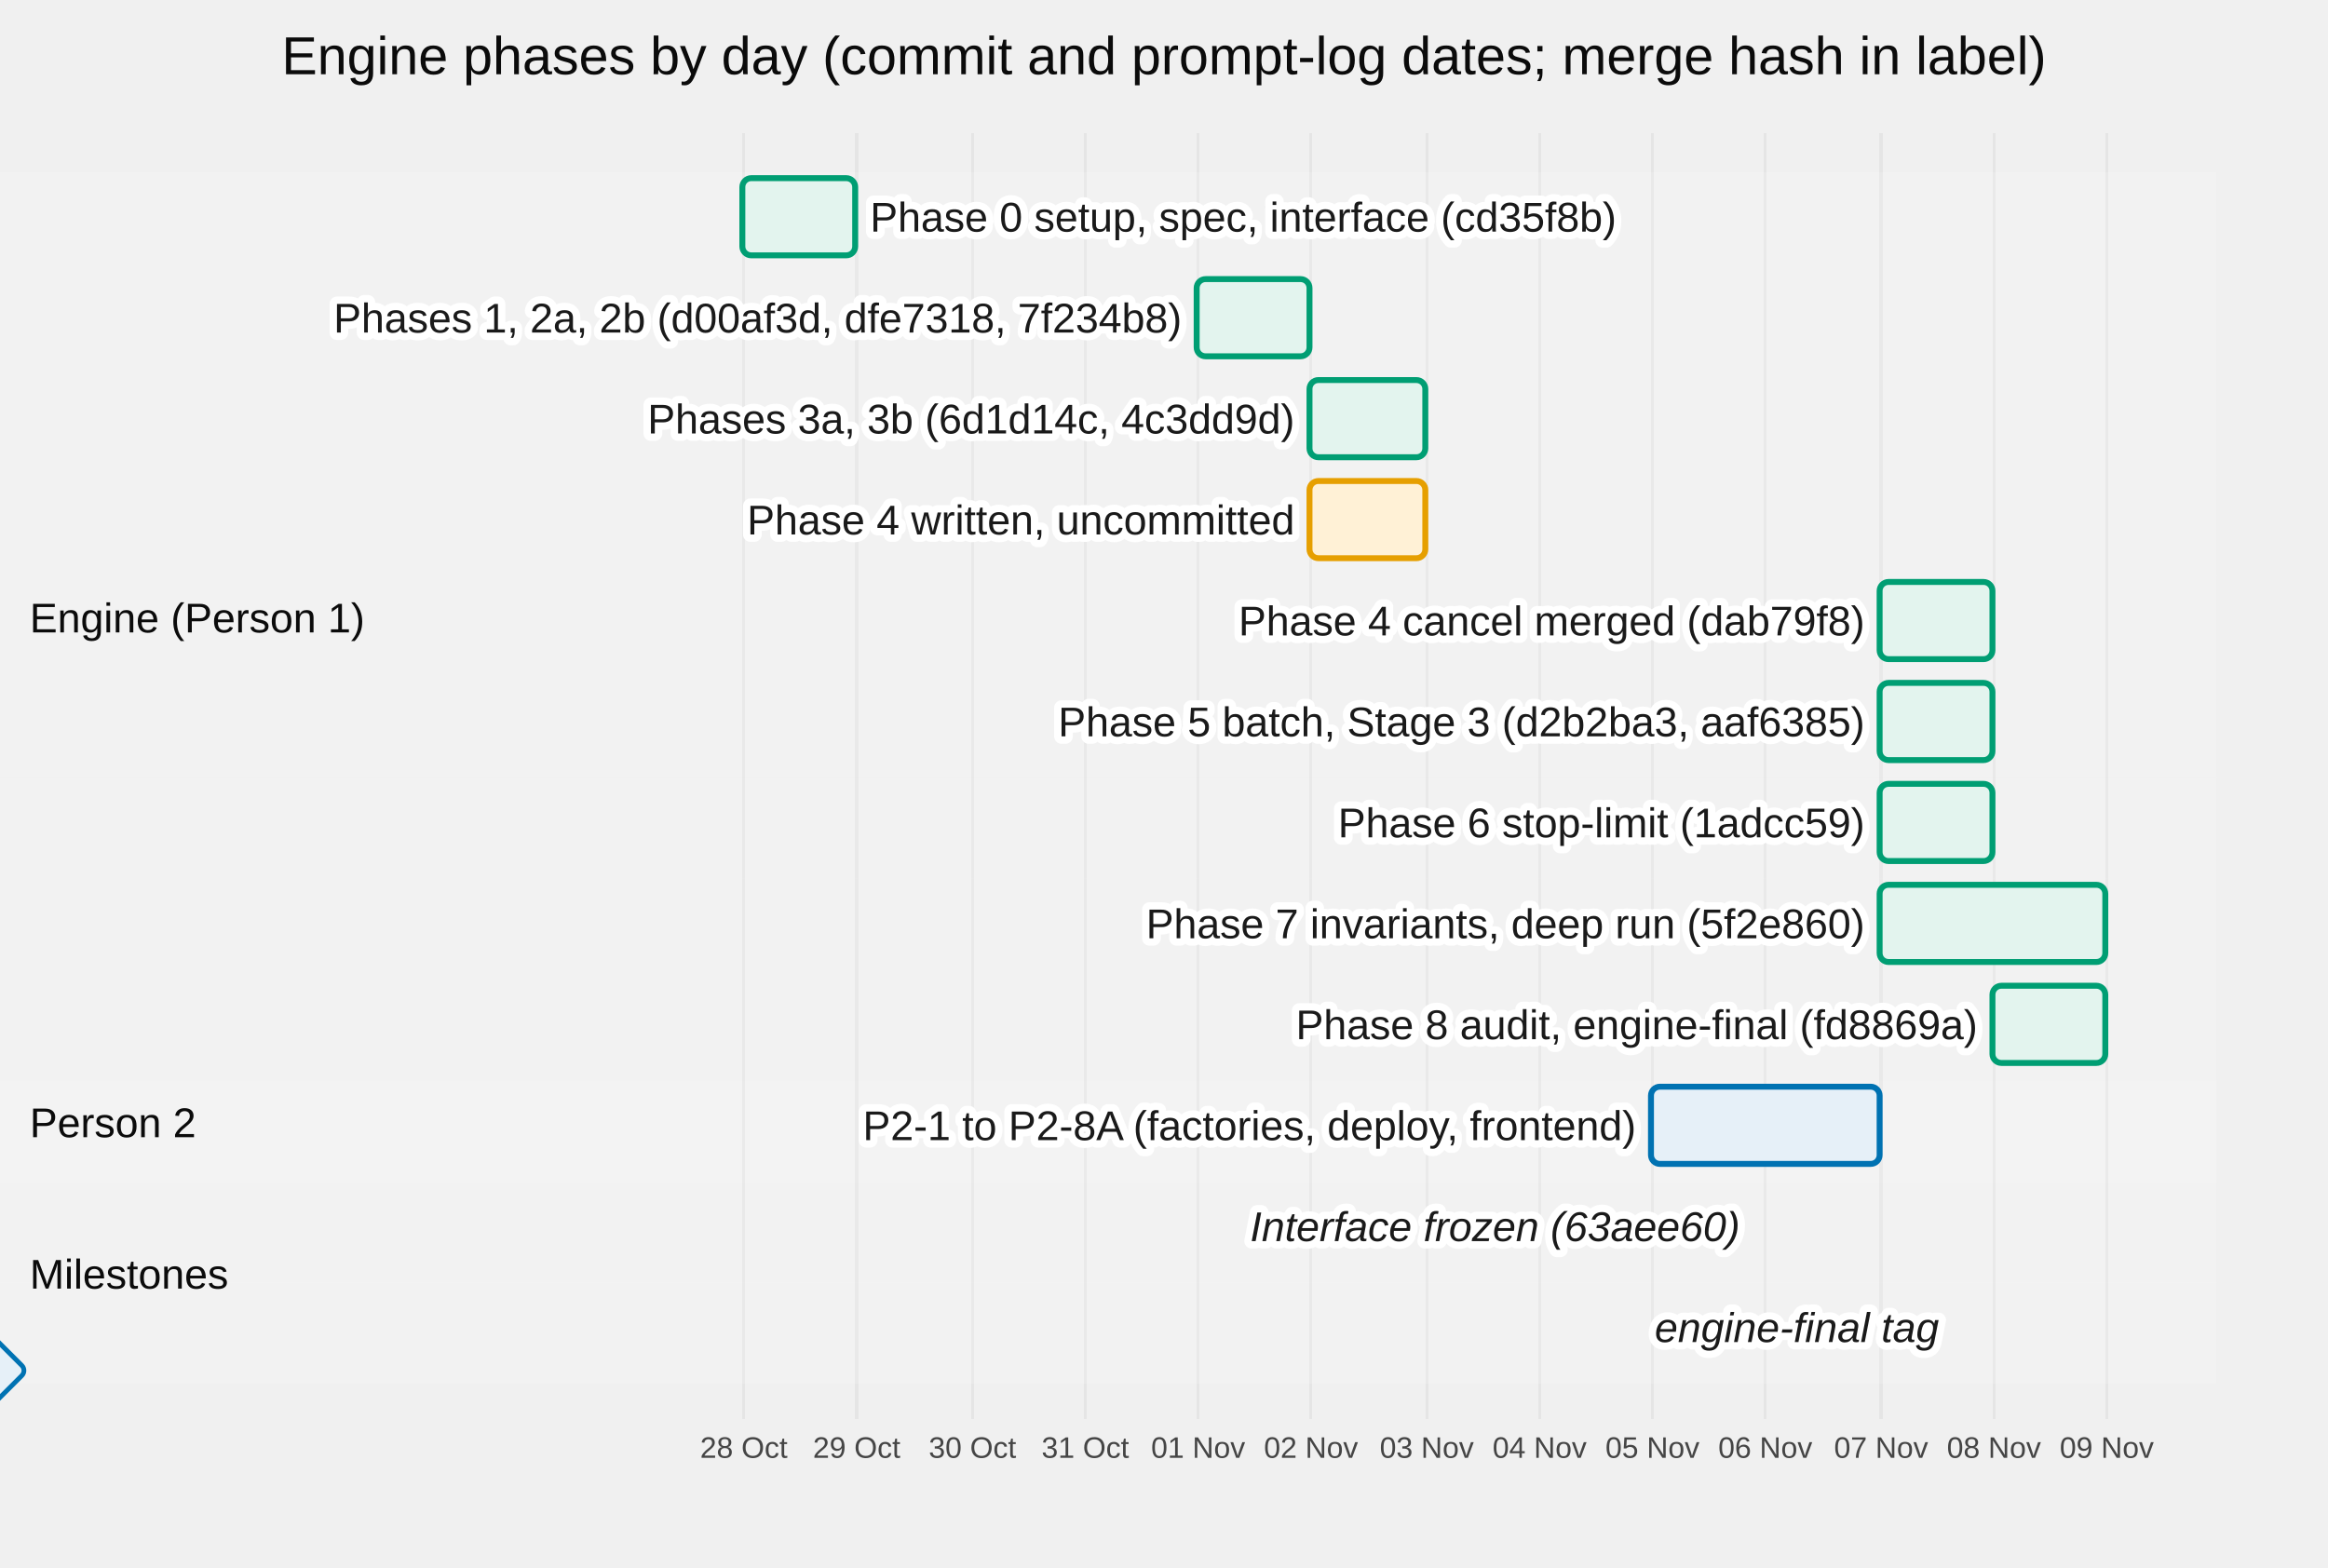
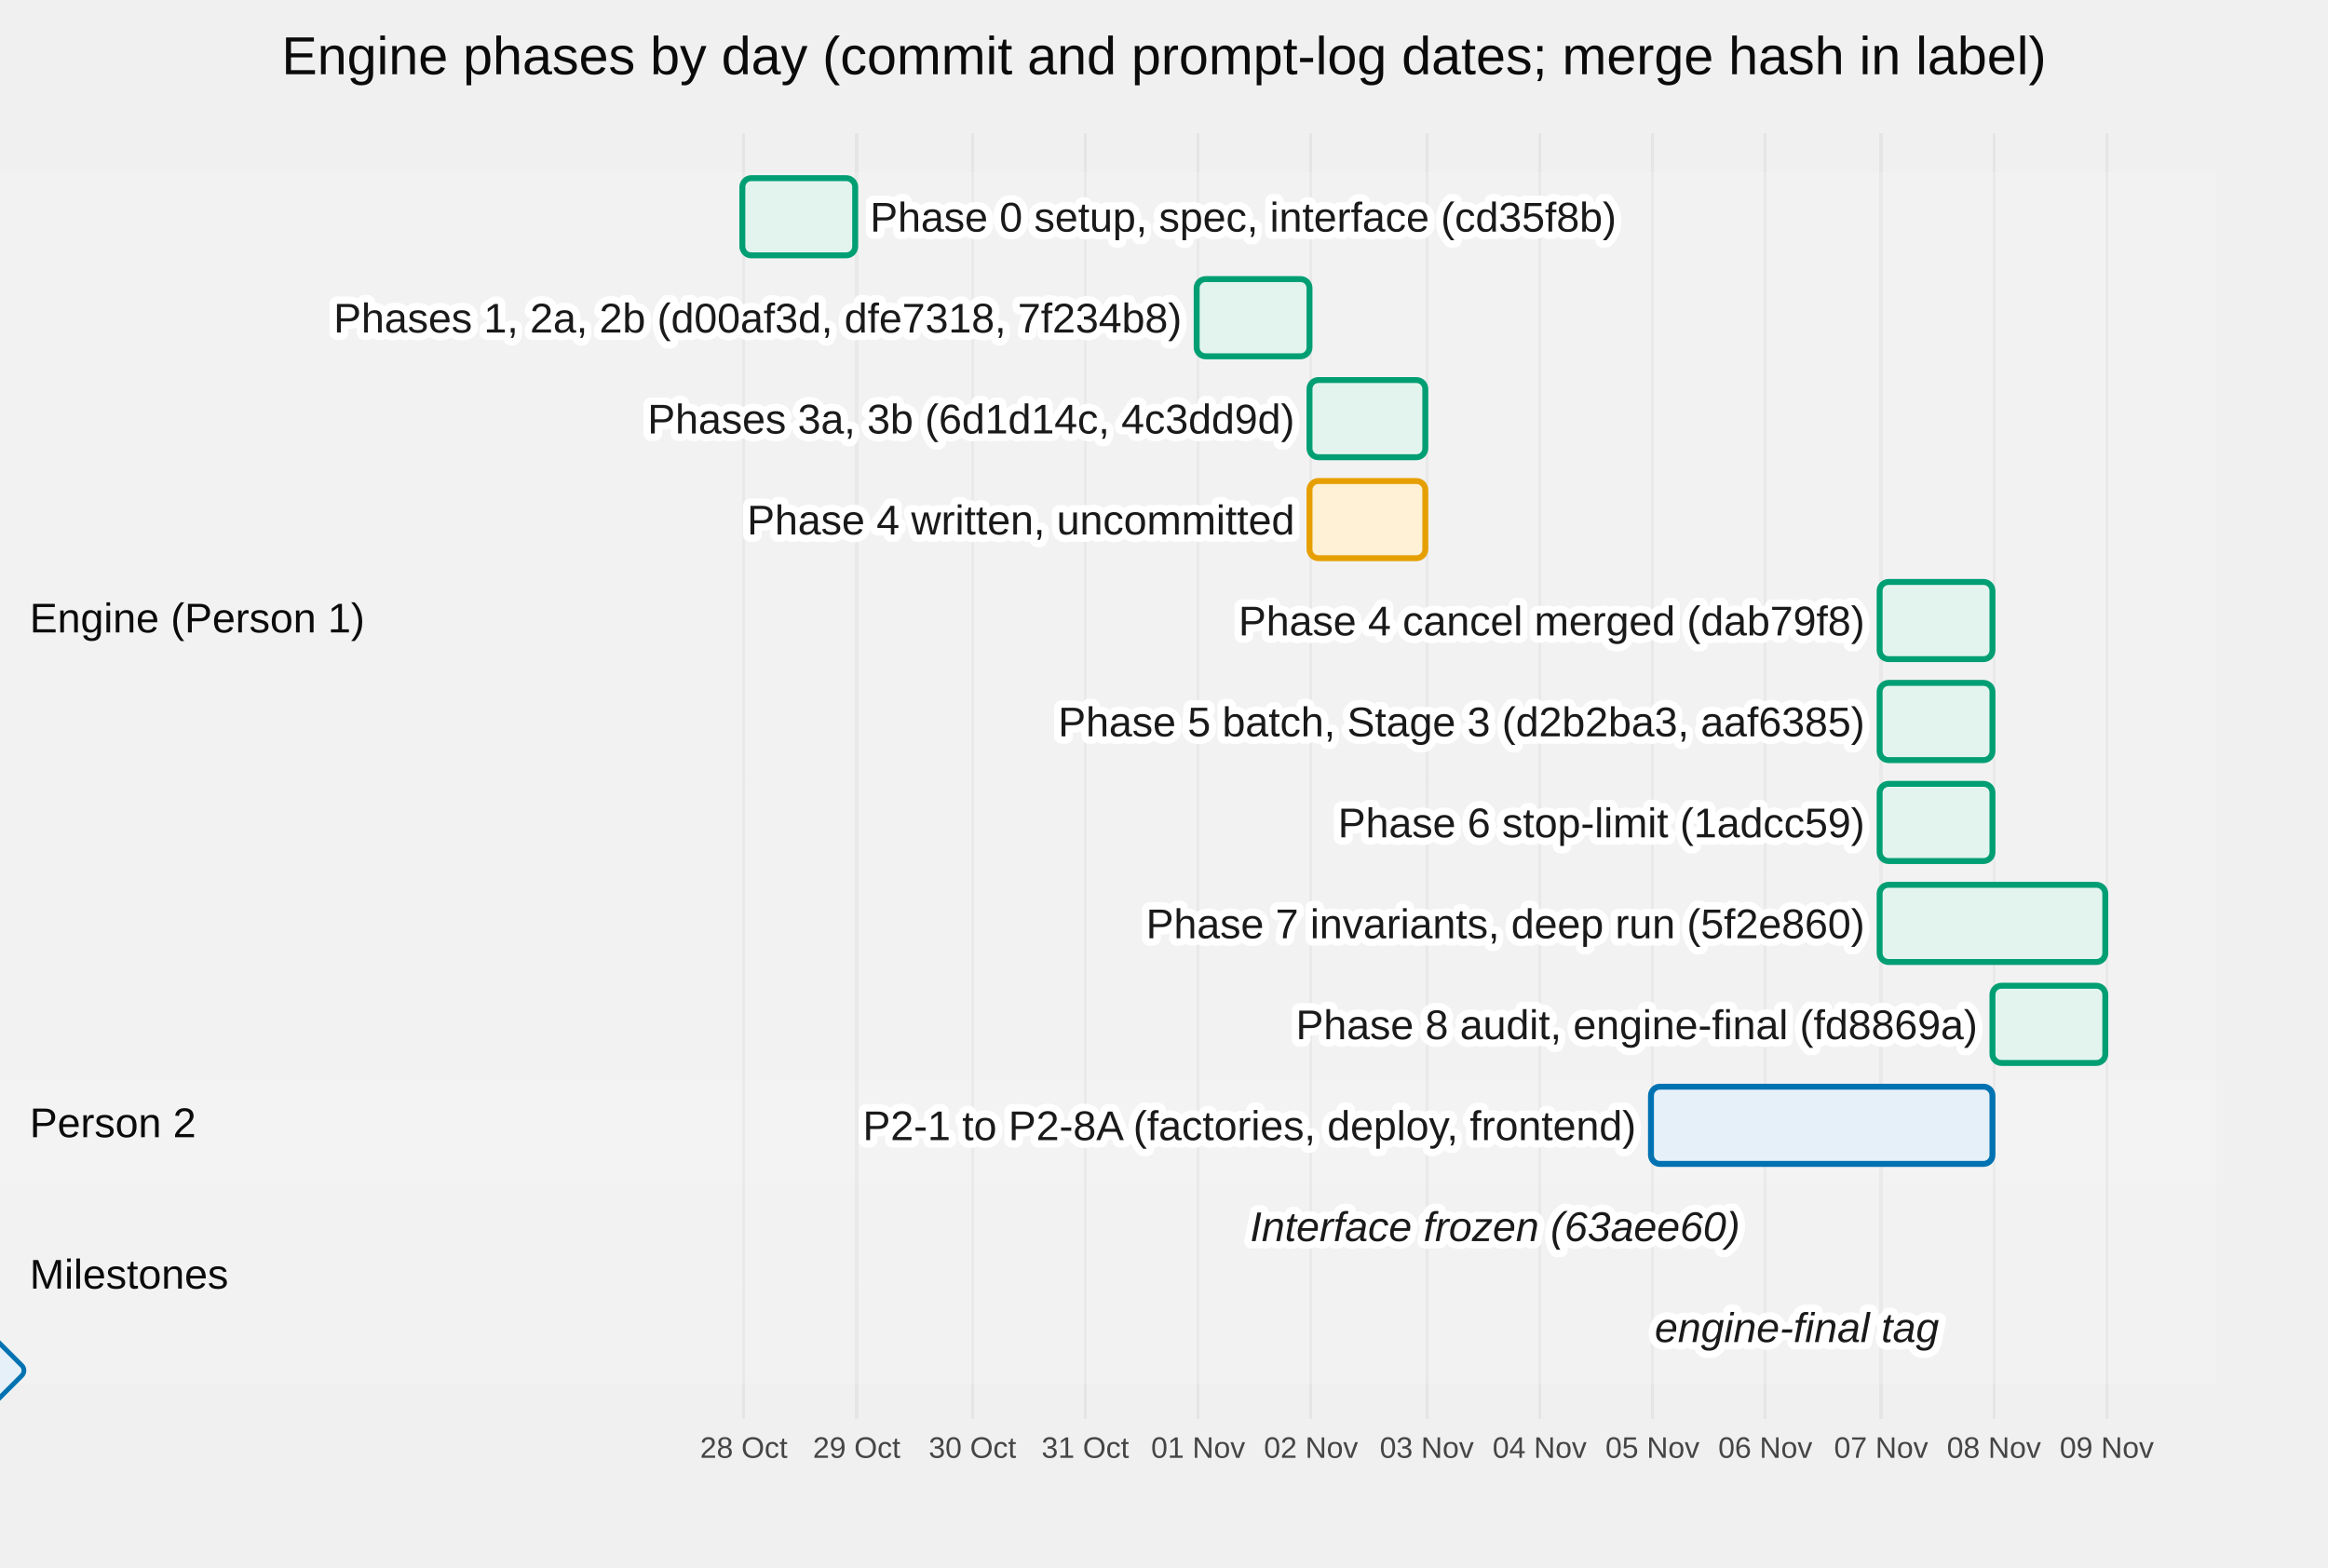
<svg xmlns="http://www.w3.org/2000/svg" id="my-svg" width="784" viewBox="0 0 784 528" height="528" role="graphics-document document" aria-roledescription="gantt" style="background-color: white;">
  <style>#my-svg{font-family:Arial,Helvetica,sans-serif;font-size:16px;fill:#1A1A1A;}@keyframes edge-animation-frame{from{stroke-dashoffset:0;}}@keyframes dash{to{stroke-dashoffset:0;}}#my-svg .edge-animation-slow{stroke-dasharray:9,5!important;stroke-dashoffset:900;animation:dash 50s linear infinite;stroke-linecap:round;}#my-svg .edge-animation-fast{stroke-dasharray:9,5!important;stroke-dashoffset:900;animation:dash 20s linear infinite;stroke-linecap:round;}#my-svg .error-icon{fill:#F4F4F4;}#my-svg .error-text{fill:#0b0b0b;stroke:#0b0b0b;}#my-svg .edge-thickness-normal{stroke-width:1px;}#my-svg .edge-thickness-thick{stroke-width:3.5px;}#my-svg .edge-pattern-solid{stroke-dasharray:0;}#my-svg .edge-thickness-invisible{stroke-width:0;fill:none;}#my-svg .edge-pattern-dashed{stroke-dasharray:3;}#my-svg .edge-pattern-dotted{stroke-dasharray:2;}#my-svg .marker{fill:#555555;stroke:#555555;}#my-svg .marker.cross{stroke:#555555;}#my-svg svg{font-family:Arial,Helvetica,sans-serif;font-size:16px;}#my-svg p{margin:0;}#my-svg .mermaid-main-font{font-family:Arial,Helvetica,sans-serif;}#my-svg .exclude-range{fill:#eeeeee;}#my-svg .section{stroke:none;opacity:0.2;}#my-svg .section0{fill:#FAFAFA;}#my-svg .section2{fill:#FAFAFA;}#my-svg .section1,#my-svg .section3{fill:#FFFFFF;opacity:0.2;}#my-svg .sectionTitle0{fill:#0b0b0b;}#my-svg .sectionTitle1{fill:#0b0b0b;}#my-svg .sectionTitle2{fill:#0b0b0b;}#my-svg .sectionTitle3{fill:#0b0b0b;}#my-svg .sectionTitle{text-anchor:start;font-family:Arial,Helvetica,sans-serif;}#my-svg .grid .tick{stroke:#DDDDDD;opacity:0.8;shape-rendering:crispEdges;}#my-svg .grid .tick text{font-family:Arial,Helvetica,sans-serif;fill:#1A1A1A;}#my-svg .grid path{stroke-width:0;}#my-svg .today{fill:none;stroke:#FFFFFF;stroke-width:2px;}#my-svg .task{stroke-width:2;}#my-svg .taskText{text-anchor:middle;font-family:Arial,Helvetica,sans-serif;}#my-svg .taskTextOutsideRight{fill:#1A1A1A;text-anchor:start;font-family:Arial,Helvetica,sans-serif;}#my-svg .taskTextOutsideLeft{fill:#1A1A1A;text-anchor:end;}#my-svg .task.clickable{cursor:pointer;}#my-svg .taskText.clickable{cursor:pointer;fill:#003163!important;font-weight:bold;}#my-svg .taskTextOutsideLeft.clickable{cursor:pointer;fill:#003163!important;font-weight:bold;}#my-svg .taskTextOutsideRight.clickable{cursor:pointer;fill:#003163!important;font-weight:bold;}#my-svg .taskText0,#my-svg .taskText1,#my-svg .taskText2,#my-svg .taskText3{fill:#1A1A1A;}#my-svg .task0,#my-svg .task1,#my-svg .task2,#my-svg .task3{fill:#E6F0F8;stroke:#0072B2;}#my-svg .taskTextOutside0,#my-svg .taskTextOutside2{fill:#1A1A1A;}#my-svg .taskTextOutside1,#my-svg .taskTextOutside3{fill:#1A1A1A;}#my-svg .active0,#my-svg .active1,#my-svg .active2,#my-svg .active3{fill:#FFF1D6;stroke:#E69F00;}#my-svg .activeText0,#my-svg .activeText1,#my-svg .activeText2,#my-svg .activeText3{fill:#1A1A1A!important;}#my-svg .done0,#my-svg .done1,#my-svg .done2,#my-svg .done3{stroke:#009E73;fill:#E3F4EE;stroke-width:2;}#my-svg .doneText0,#my-svg .doneText1,#my-svg .doneText2,#my-svg .doneText3{fill:#1A1A1A!important;}#my-svg .doneText0.taskTextOutsideLeft,#my-svg .doneText0.taskTextOutsideRight,#my-svg .doneText1.taskTextOutsideLeft,#my-svg .doneText1.taskTextOutsideRight,#my-svg .doneText2.taskTextOutsideLeft,#my-svg .doneText2.taskTextOutsideRight,#my-svg .doneText3.taskTextOutsideLeft,#my-svg .doneText3.taskTextOutsideRight{fill:#1A1A1A!important;}#my-svg .crit0,#my-svg .crit1,#my-svg .crit2,#my-svg .crit3{stroke:#D55E00;fill:#FBE3D6;stroke-width:2;}#my-svg .activeCrit0,#my-svg .activeCrit1,#my-svg .activeCrit2,#my-svg .activeCrit3{stroke:#D55E00;fill:#FFF1D6;stroke-width:2;}#my-svg .doneCrit0,#my-svg .doneCrit1,#my-svg .doneCrit2,#my-svg .doneCrit3{stroke:#D55E00;fill:#E3F4EE;stroke-width:2;cursor:pointer;shape-rendering:crispEdges;}#my-svg .milestone{transform:rotate(45deg) scale(0.8,0.8);}#my-svg .milestoneText{font-style:italic;}#my-svg .doneCritText0,#my-svg .doneCritText1,#my-svg .doneCritText2,#my-svg .doneCritText3{fill:#1A1A1A!important;}#my-svg .doneCritText0.taskTextOutsideLeft,#my-svg .doneCritText0.taskTextOutsideRight,#my-svg .doneCritText1.taskTextOutsideLeft,#my-svg .doneCritText1.taskTextOutsideRight,#my-svg .doneCritText2.taskTextOutsideLeft,#my-svg .doneCritText2.taskTextOutsideRight,#my-svg .doneCritText3.taskTextOutsideLeft,#my-svg .doneCritText3.taskTextOutsideRight{fill:#1A1A1A!important;}#my-svg .vert{stroke:navy;}#my-svg .vertText{font-size:15px;text-anchor:middle;fill:navy!important;}#my-svg .activeCritText0,#my-svg .activeCritText1,#my-svg .activeCritText2,#my-svg .activeCritText3{fill:#1A1A1A!important;}#my-svg .titleText{text-anchor:middle;font-size:18px;fill:#0b0b0b;font-family:Arial,Helvetica,sans-serif;}#my-svg .node .neo-node{stroke:#0072B2;}#my-svg [data-look="neo"].node rect,#my-svg [data-look="neo"].cluster rect,#my-svg [data-look="neo"].node polygon{stroke:url(#my-svg-gradient);filter:drop-shadow( 1px 2px 2px rgba(185,185,185,1));}#my-svg [data-look="neo"].swimlane.cluster rect{filter:none;}#my-svg [data-look="neo"].node path{stroke:url(#my-svg-gradient);stroke-width:1px;}#my-svg [data-look="neo"].node .outer-path{filter:drop-shadow( 1px 2px 2px rgba(185,185,185,1));}#my-svg [data-look="neo"].node .neo-line path{stroke:#0072B2;filter:none;}#my-svg [data-look="neo"].node circle{stroke:url(#my-svg-gradient);filter:drop-shadow( 1px 2px 2px rgba(185,185,185,1));}#my-svg [data-look="neo"].node circle .state-start{fill:#000000;}#my-svg [data-look="neo"].icon-shape .icon{fill:url(#my-svg-gradient);filter:drop-shadow( 1px 2px 2px rgba(185,185,185,1));}#my-svg [data-look="neo"].icon-shape .icon-neo path{stroke:url(#my-svg-gradient);filter:drop-shadow( 1px 2px 2px rgba(185,185,185,1));}#my-svg .grid .tick line{stroke:rgb(226, 226, 226)!important;}#my-svg .taskTextOutsideRight,#my-svg .taskTextOutsideLeft,#my-svg .taskText{paint-order:stroke;stroke:rgb(255, 255, 255);stroke-width:5px;stroke-linejoin:round;}#my-svg .milestoneText{paint-order:stroke;stroke:rgb(255, 255, 255);stroke-width:5px;}#my-svg :root{--mermaid-font-family:"trebuchet ms",verdana,arial,sans-serif;}</style>
  <g />
  <g class="grid" transform="translate(250, 478)" fill="none" font-size="10" font-family="sans-serif" text-anchor="middle">
    <path class="domain" stroke="currentColor" d="M0.5,-433V0.5H459.5V-433" />
    <g class="tick" opacity="1" transform="translate(0.5,0)">
      <line stroke="currentColor" y2="-433" />
      <text fill="#000" y="3" dy="1em" stroke="none" font-size="10" style="text-anchor: middle;">28 Oct</text>
    </g>
    <g class="tick" opacity="1" transform="translate(38.5,0)">
      <line stroke="currentColor" y2="-433" />
      <text fill="#000" y="3" dy="1em" stroke="none" font-size="10" style="text-anchor: middle;">29 Oct</text>
    </g>
    <g class="tick" opacity="1" transform="translate(77.5,0)">
      <line stroke="currentColor" y2="-433" />
      <text fill="#000" y="3" dy="1em" stroke="none" font-size="10" style="text-anchor: middle;">30 Oct</text>
    </g>
    <g class="tick" opacity="1" transform="translate(115.5,0)">
      <line stroke="currentColor" y2="-433" />
      <text fill="#000" y="3" dy="1em" stroke="none" font-size="10" style="text-anchor: middle;">31 Oct</text>
    </g>
    <g class="tick" opacity="1" transform="translate(153.5,0)">
      <line stroke="currentColor" y2="-433" />
      <text fill="#000" y="3" dy="1em" stroke="none" font-size="10" style="text-anchor: middle;">01 Nov</text>
    </g>
    <g class="tick" opacity="1" transform="translate(191.5,0)">
      <line stroke="currentColor" y2="-433" />
      <text fill="#000" y="3" dy="1em" stroke="none" font-size="10" style="text-anchor: middle;">02 Nov</text>
    </g>
    <g class="tick" opacity="1" transform="translate(230.5,0)">
      <line stroke="currentColor" y2="-433" />
      <text fill="#000" y="3" dy="1em" stroke="none" font-size="10" style="text-anchor: middle;">03 Nov</text>
    </g>
    <g class="tick" opacity="1" transform="translate(268.5,0)">
      <line stroke="currentColor" y2="-433" />
      <text fill="#000" y="3" dy="1em" stroke="none" font-size="10" style="text-anchor: middle;">04 Nov</text>
    </g>
    <g class="tick" opacity="1" transform="translate(306.5,0)">
      <line stroke="currentColor" y2="-433" />
      <text fill="#000" y="3" dy="1em" stroke="none" font-size="10" style="text-anchor: middle;">05 Nov</text>
    </g>
    <g class="tick" opacity="1" transform="translate(344.5,0)">
      <line stroke="currentColor" y2="-433" />
      <text fill="#000" y="3" dy="1em" stroke="none" font-size="10" style="text-anchor: middle;">06 Nov</text>
    </g>
    <g class="tick" opacity="1" transform="translate(383.5,0)">
      <line stroke="currentColor" y2="-433" />
      <text fill="#000" y="3" dy="1em" stroke="none" font-size="10" style="text-anchor: middle;">07 Nov</text>
    </g>
    <g class="tick" opacity="1" transform="translate(421.5,0)">
      <line stroke="currentColor" y2="-433" />
      <text fill="#000" y="3" dy="1em" stroke="none" font-size="10" style="text-anchor: middle;">08 Nov</text>
    </g>
    <g class="tick" opacity="1" transform="translate(459.5,0)">
      <line stroke="currentColor" y2="-433" />
      <text fill="#000" y="3" dy="1em" stroke="none" font-size="10" style="text-anchor: middle;">09 Nov</text>
    </g>
  </g>
  <g>
    <rect x="0" y="58" width="746.5" height="34" class="section section0" />
    <rect x="0" y="92" width="746.5" height="34" class="section section0" />
    <rect x="0" y="398" width="746.5" height="34" class="section section2" />
    <rect x="0" y="126" width="746.5" height="34" class="section section0" />
    <rect x="0" y="160" width="746.5" height="34" class="section section0" />
    <rect x="0" y="364" width="746.5" height="34" class="section section1" />
    <rect x="0" y="194" width="746.5" height="34" class="section section0" />
    <rect x="0" y="228" width="746.5" height="34" class="section section0" />
    <rect x="0" y="262" width="746.5" height="34" class="section section0" />
    <rect x="0" y="296" width="746.5" height="34" class="section section0" />
    <rect x="0" y="330" width="746.5" height="34" class="section section0" />
    <rect x="0" y="432" width="746.5" height="34" class="section section2" />
  </g>
  <g>
    <rect id="my-svg-p0" rx="3" ry="3" x="250" y="60" width="38" height="26" transform-origin="269px 73px" class="task done0" />
    <rect id="my-svg-p1" rx="3" ry="3" x="403" y="94" width="38" height="26" transform-origin="422px 107px" class="task done0" />
    <rect id="my-svg-m1" rx="3" ry="3" x="390" y="400" width="26" height="26" transform-origin="403px 413px" class="task milestone  task2" />
    <rect id="my-svg-p3" rx="3" ry="3" x="441" y="128" width="39" height="26" transform-origin="460.5px 141px" class="task done0" />
    <rect id="my-svg-p4a" rx="3" ry="3" x="441" y="162" width="39" height="26" transform-origin="460.5px 175px" class="task active0" />
-     <rect id="my-svg-p2" rx="3" ry="3" x="556" y="366" width="77" height="26" transform-origin="594.5px 379px" class="task task1" />
+     <rect id="my-svg-p2" rx="3" ry="3" x="556" y="366" width="115" height="26" transform-origin="613.5px 379px" class="task task1" />
    <rect id="my-svg-p4" rx="3" ry="3" x="633" y="196" width="38" height="26" transform-origin="652px 209px" class="task done0" />
    <rect id="my-svg-p5" rx="3" ry="3" x="633" y="230" width="38" height="26" transform-origin="652px 243px" class="task done0" />
    <rect id="my-svg-p6" rx="3" ry="3" x="633" y="264" width="38" height="26" transform-origin="652px 277px" class="task done0" />
    <rect id="my-svg-p7" rx="3" ry="3" x="633" y="298" width="76" height="26" transform-origin="671px 311px" class="task done0" />
    <rect id="my-svg-p8" rx="3" ry="3" x="671" y="332" width="38" height="26" transform-origin="690px 345px" class="task done0" />
    <rect id="my-svg-m2" rx="3" ry="3" x="658" y="434" width="26" height="26" transform-origin="671px 447px" class="task milestone  task2" />
    <text id="my-svg-p0-text" font-size="14" x="293" y="78" class="taskTextOutsideRight taskTextOutside0  doneText0 width-251.708984375">Phase 0 setup, spec, interface (cd35f8b)   </text>
    <text id="my-svg-p1-text" font-size="14" x="398" y="112" class="taskTextOutsideLeft taskTextOutside0  doneText0">Phases 1, 2a, 2b (d00af3d, dfe7318, 7f234b8) </text>
    <text id="my-svg-m1-text" font-size="14" x="421" y="418" class="taskTextOutsideRight taskTextOutside2  milestoneText width-165.330078125">Interface frozen (63aee60)                  </text>
    <text id="my-svg-p3-text" font-size="14" x="436" y="146" class="taskTextOutsideLeft taskTextOutside0  doneText0">Phases 3a, 3b (6d1d14c, 4c3dd9d)            </text>
    <text id="my-svg-p4a-text" font-size="14" x="436" y="180" class="taskTextOutsideLeft taskTextOutside0 activeText0">Phase 4 written, uncommitted                </text>
    <text id="my-svg-p2-text" font-size="14" x="551" y="384" class="taskTextOutsideLeft taskTextOutside1">P2-1 to P2-8A (factories, deploy, frontend) </text>
    <text id="my-svg-p4-text" font-size="14" x="628" y="214" class="taskTextOutsideLeft taskTextOutside0  doneText0">Phase 4 cancel merged (dab79f8)             </text>
    <text id="my-svg-p5-text" font-size="14" x="628" y="248" class="taskTextOutsideLeft taskTextOutside0  doneText0">Phase 5 batch, Stage 3 (d2b2ba3, aaf6385)   </text>
    <text id="my-svg-p6-text" font-size="14" x="628" y="282" class="taskTextOutsideLeft taskTextOutside0  doneText0">Phase 6 stop-limit (1adcc59)                </text>
    <text id="my-svg-p7-text" font-size="14" x="628" y="316" class="taskTextOutsideLeft taskTextOutside0  doneText0">Phase 7 invariants, deep run (5f2e860)      </text>
    <text id="my-svg-p8-text" font-size="14" x="666" y="350" class="taskTextOutsideLeft taskTextOutside0  doneText0">Phase 8 audit, engine-final (fd8869a)       </text>
    <text id="my-svg-m2-text" font-size="14" x="653" y="452" class="taskTextOutsideLeft taskTextOutside2  milestoneText">engine-final tag                            </text>
  </g>
  <g>
    <text dy="0em" x="10" y="213" font-size="14" class="sectionTitle sectionTitle0">
      <tspan alignment-baseline="central" x="10">Engine (Person 1)</tspan>
    </text>
    <text dy="0em" x="10" y="383" font-size="14" class="sectionTitle sectionTitle1">
      <tspan alignment-baseline="central" x="10">Person 2</tspan>
    </text>
    <text dy="0em" x="10" y="434" font-size="14" class="sectionTitle sectionTitle2">
      <tspan alignment-baseline="central" x="10">Milestones</tspan>
    </text>
  </g>
  <text x="392" y="25" class="titleText">Engine phases by day (commit and prompt-log dates; merge hash in label)</text>
</svg>
